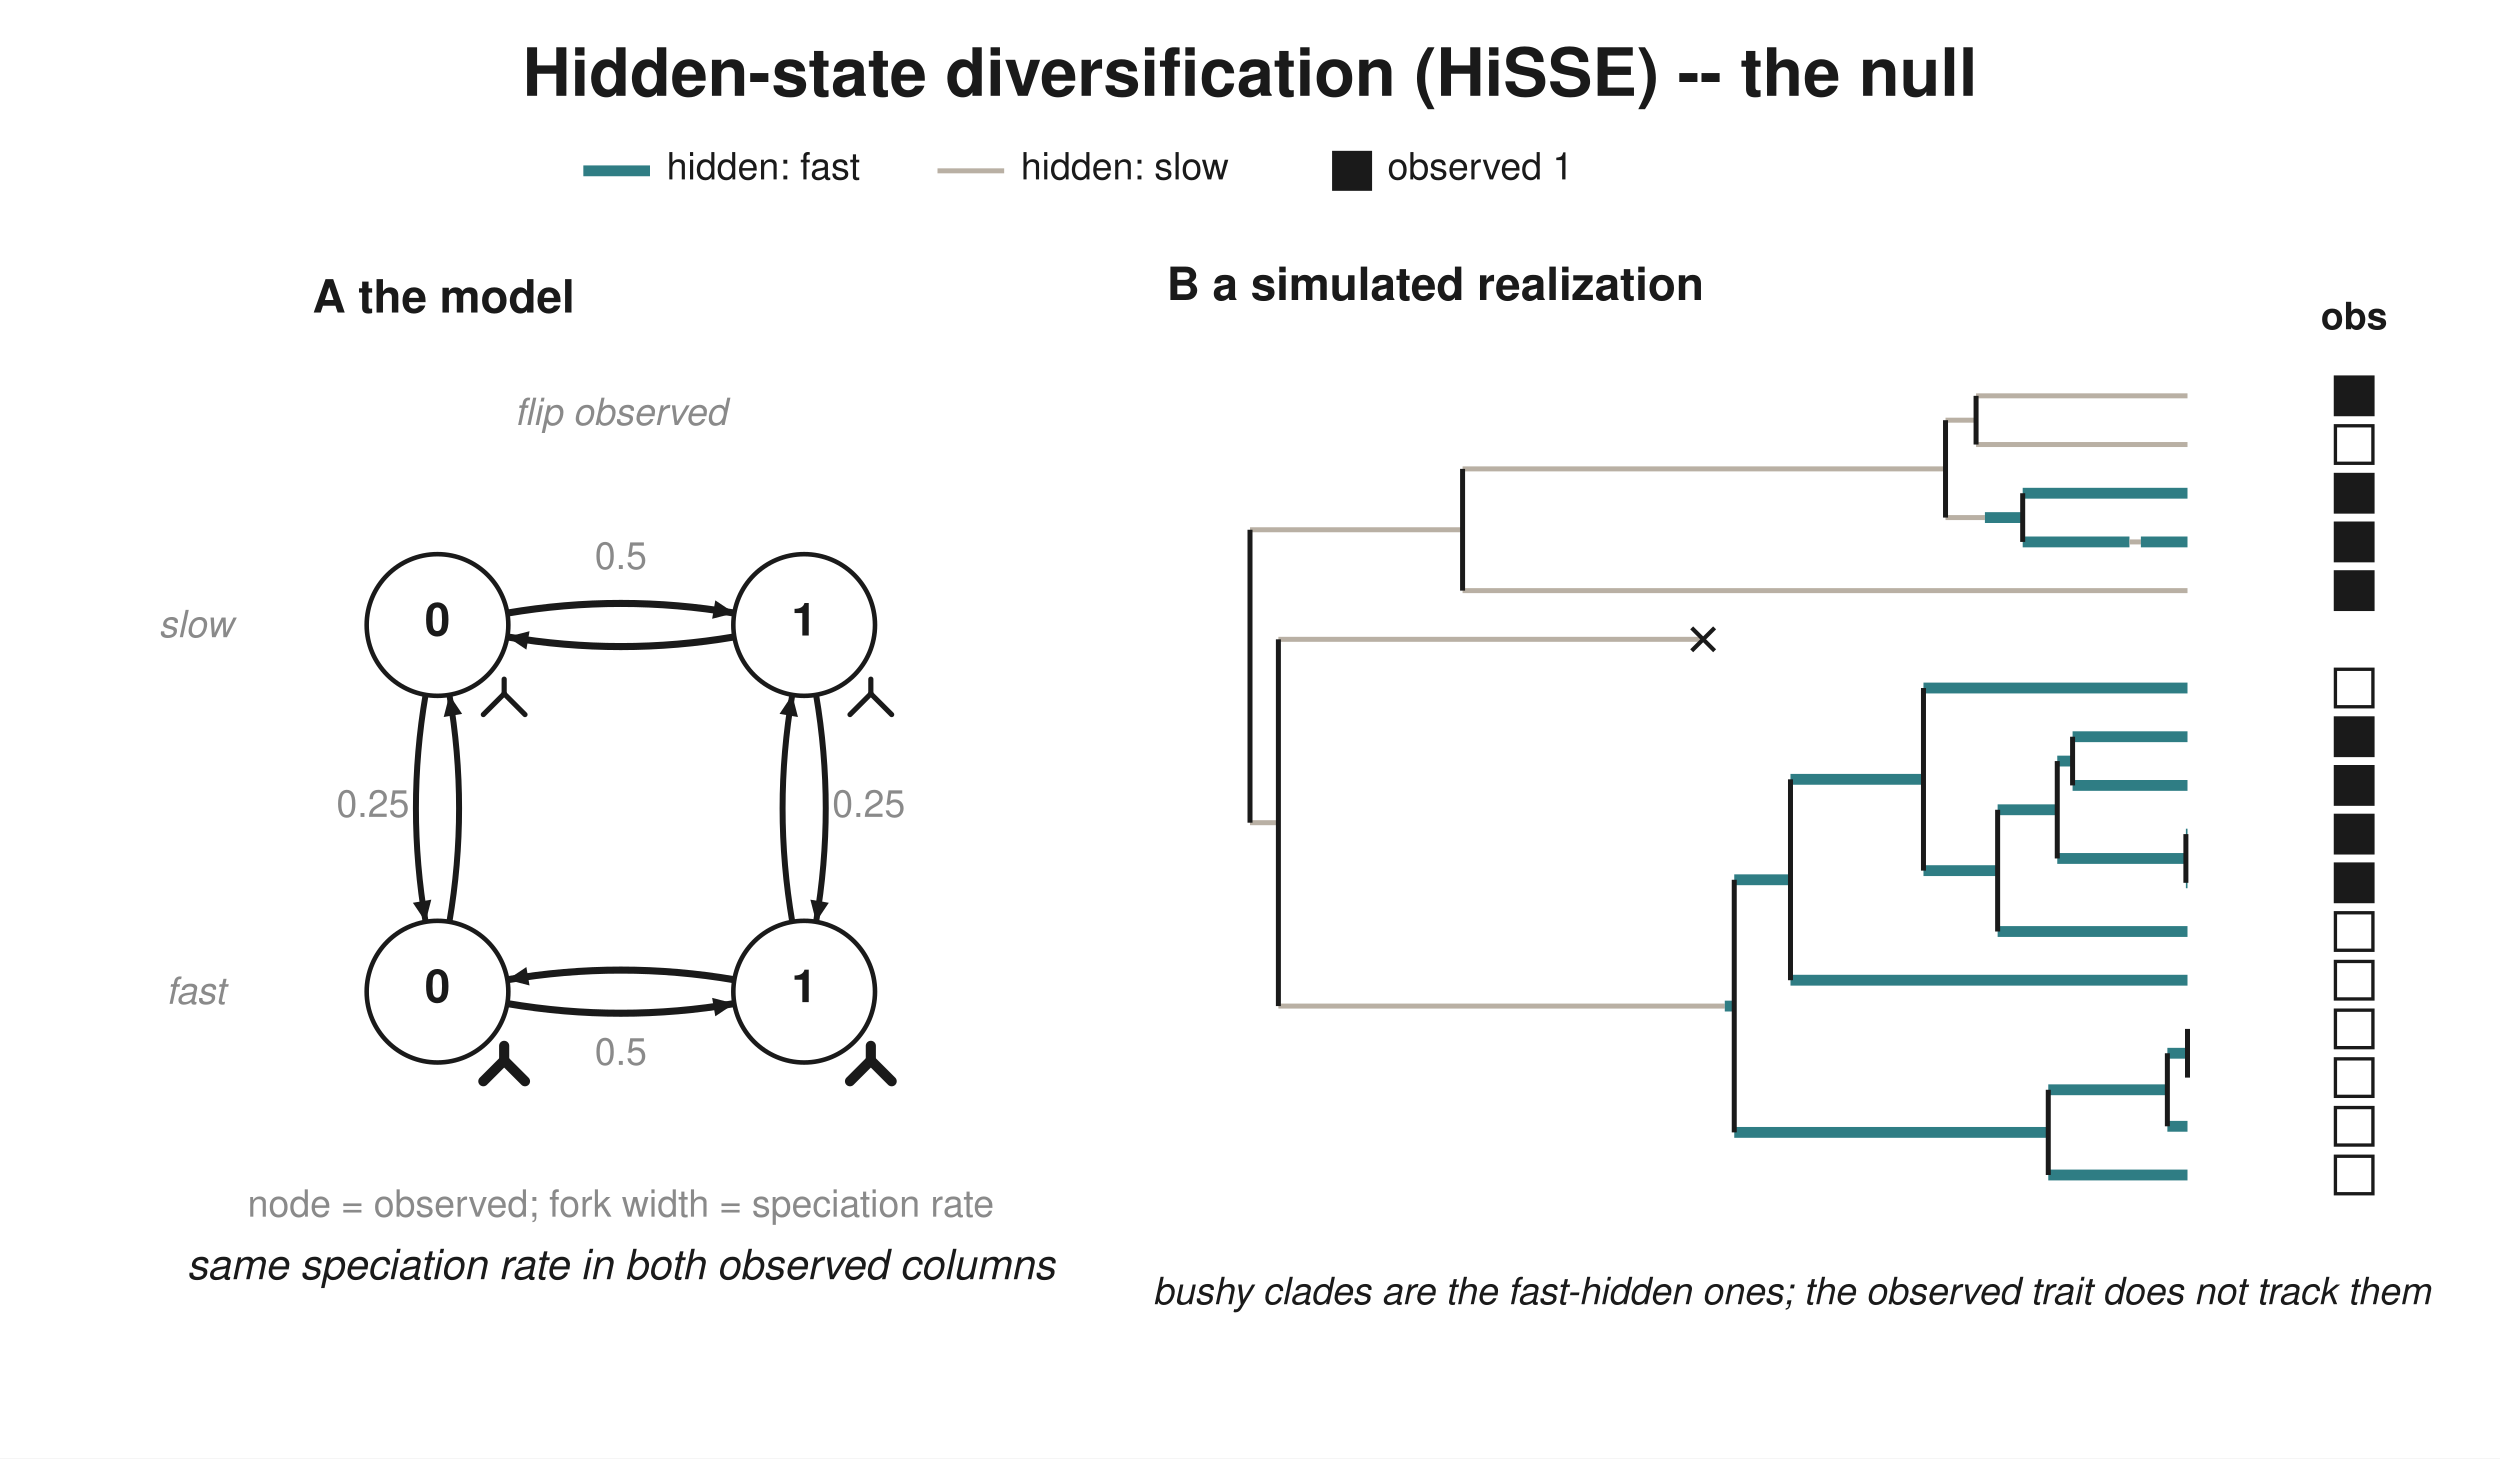
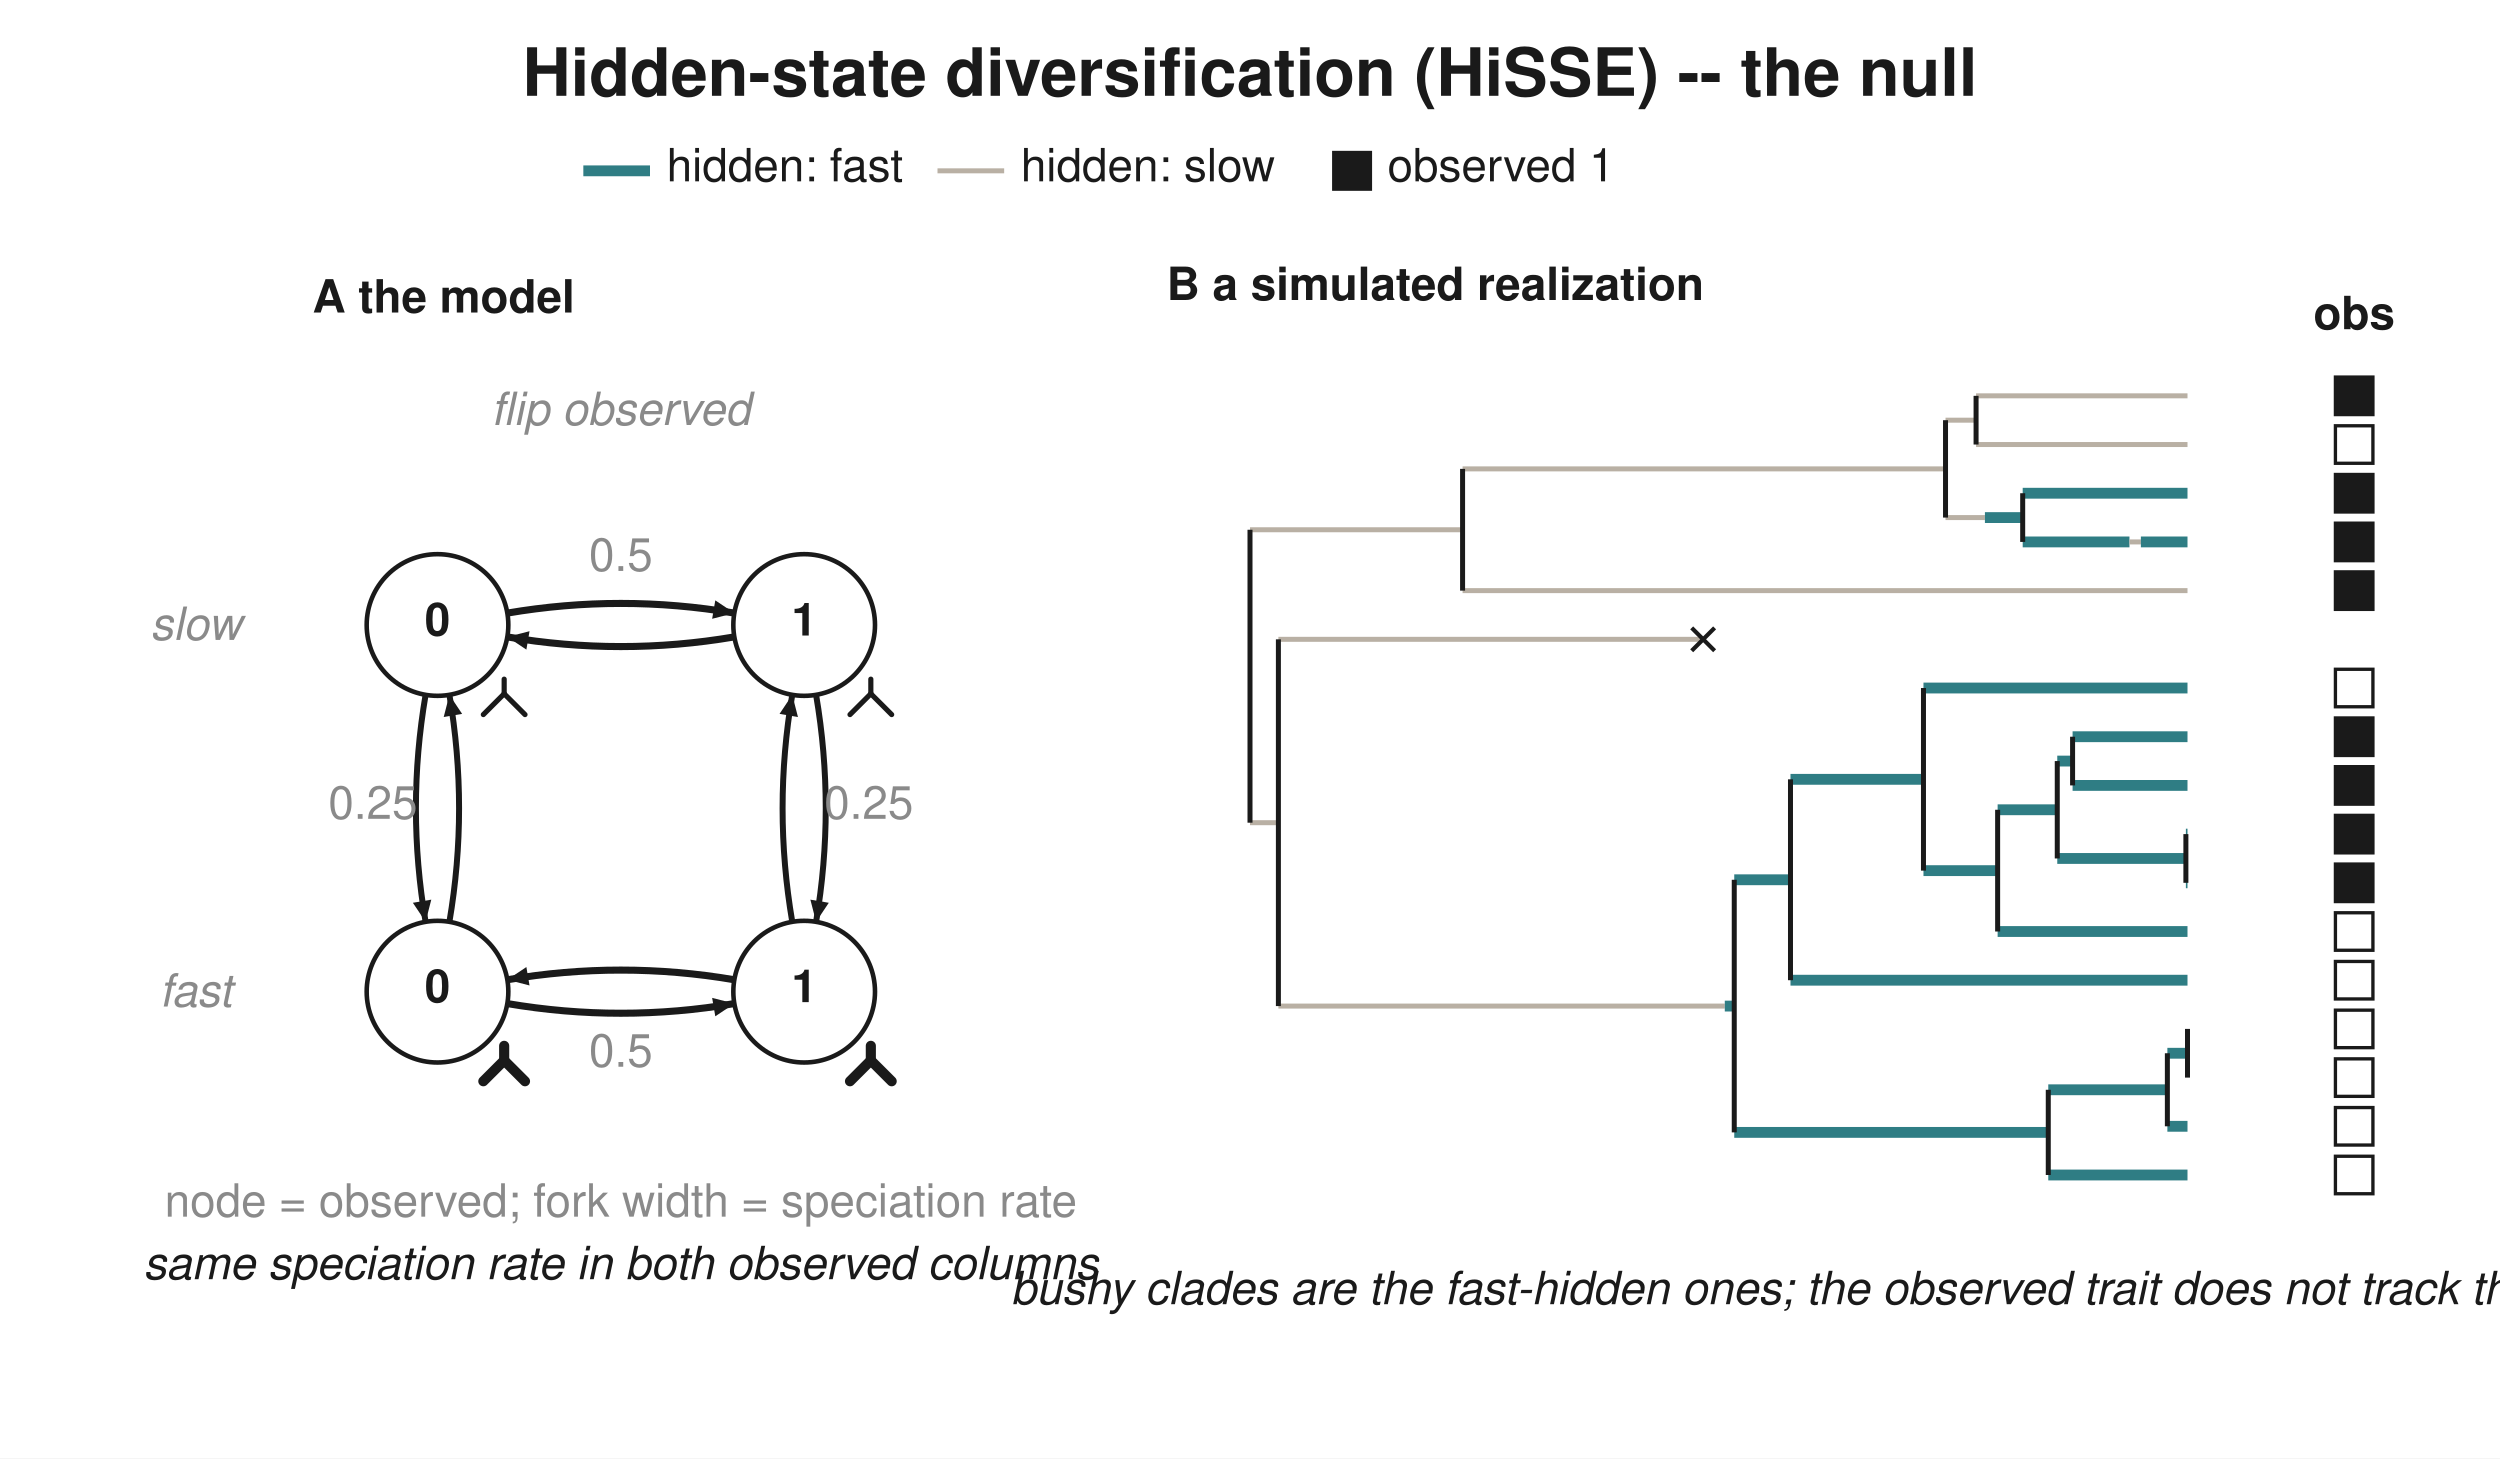
<svg xmlns="http://www.w3.org/2000/svg" width="1200" height="700" viewBox="0 0 1200 700">
  <defs>
</defs>
  <rect x="0" y="0" width="1200" height="700" fill="white" />
  <text x="600.0" y="46" font-size="32" font-family="Helvetica" text-anchor="middle" font-weight="bold" fill="#1a1a1a">Hidden-state diversification (HiSSE) -- the null</text>
  <path d="M280.0,82 L312.0,82" stroke="#2f7d84" stroke-width="5.2" />
-   <text x="320.0" y="82" font-size="18" font-family="Helvetica" text-anchor="start" dominant-baseline="central" fill="#1a1a1a">hidden: fast</text>
+   <text x="320.0" y="82" font-size="22" font-family="Helvetica" text-anchor="start" dominant-baseline="central" fill="#1a1a1a">hidden: fast</text>
  <path d="M450.0,82 L482.0,82" stroke="#b9b0a4" stroke-width="2.4" />
-   <text x="490.0" y="82" font-size="18" font-family="Helvetica" text-anchor="start" dominant-baseline="central" fill="#1a1a1a">hidden: slow</text>
+   <text x="490.0" y="82" font-size="22" font-family="Helvetica" text-anchor="start" dominant-baseline="central" fill="#1a1a1a">hidden: slow</text>
  <rect x="640.0" y="73" width="18" height="18" fill="#1a1a1a" stroke="#1a1a1a" stroke-width="1.2" />
-   <text x="666.0" y="82" font-size="18" font-family="Helvetica" text-anchor="start" dominant-baseline="central" fill="#1a1a1a">observed 1</text>
+   <text x="666.0" y="82" font-size="22" font-family="Helvetica" text-anchor="start" dominant-baseline="central" fill="#1a1a1a">observed 1</text>
  <text x="150" y="150" font-size="22" font-family="Helvetica" text-anchor="start" fill="#1a1a1a" font-weight="bold">A   the model</text>
  <path d="M243.517,294.287 Q298.0,285.0,352.483,294.287" fill="none" stroke="#1a1a1a" stroke-width="3.4" stroke-linecap="round" />
  <path d="M352.483,294.287 L341.829,297.021 L343.336,288.178 Z" fill="#1a1a1a" />
-   <text x="298.0" y="269.0" font-size="18" font-family="Helvetica" text-anchor="middle" dominant-baseline="central" fill="#8a8a8a">0.5</text>
+   <text x="298.0" y="269.0" font-size="22" font-family="Helvetica" text-anchor="middle" dominant-baseline="central" fill="#8a8a8a">0.5</text>
  <path d="M352.483,305.713 Q298.0,315.0,243.517,305.713" fill="none" stroke="#1a1a1a" stroke-width="3.4" stroke-linecap="round" />
  <path d="M243.517,305.713 L254.171,302.979 L252.664,311.822 Z" fill="#1a1a1a" />
  <path d="M243.517,481.713 Q298.0,491.0,352.483,481.713" fill="none" stroke="#1a1a1a" stroke-width="3.4" stroke-linecap="round" />
  <path d="M352.483,481.713 L343.336,487.822 L341.829,478.979 Z" fill="#1a1a1a" />
-   <text x="298.0" y="507.0" font-size="18" font-family="Helvetica" text-anchor="middle" dominant-baseline="central" fill="#8a8a8a">0.5</text>
+   <text x="298.0" y="507.0" font-size="22" font-family="Helvetica" text-anchor="middle" dominant-baseline="central" fill="#8a8a8a">0.5</text>
  <path d="M352.483,470.287 Q298.0,461.0,243.517,470.287" fill="none" stroke="#1a1a1a" stroke-width="3.4" stroke-linecap="round" />
  <path d="M243.517,470.287 L252.664,464.178 L254.171,473.021 Z" fill="#1a1a1a" />
  <path d="M204.287,333.517 Q195.0,388.0,204.287,442.483" fill="none" stroke="#1a1a1a" stroke-width="2.873" stroke-linecap="round" />
  <path d="M204.287,442.483 L198.178,433.336 L207.021,431.829 Z" fill="#1a1a1a" />
-   <text x="179.0" y="388.0" font-size="18" font-family="Helvetica" text-anchor="middle" dominant-baseline="central" fill="#8a8a8a">0.25</text>
+   <text x="179.0" y="388.0" font-size="22" font-family="Helvetica" text-anchor="middle" dominant-baseline="central" fill="#8a8a8a">0.25</text>
  <path d="M215.713,442.483 Q225.0,388.0,215.713,333.517" fill="none" stroke="#1a1a1a" stroke-width="2.873" stroke-linecap="round" />
  <path d="M215.713,333.517 L221.822,342.664 L212.979,344.171 Z" fill="#1a1a1a" />
  <path d="M391.713,333.517 Q401.0,388.0,391.713,442.483" fill="none" stroke="#1a1a1a" stroke-width="2.873" stroke-linecap="round" />
  <path d="M391.713,442.483 L388.979,431.829 L397.822,433.336 Z" fill="#1a1a1a" />
-   <text x="417.0" y="388.0" font-size="18" font-family="Helvetica" text-anchor="middle" dominant-baseline="central" fill="#8a8a8a">0.25</text>
+   <text x="417.0" y="388.0" font-size="22" font-family="Helvetica" text-anchor="middle" dominant-baseline="central" fill="#8a8a8a">0.25</text>
  <path d="M380.287,442.483 Q371.0,388.0,380.287,333.517" fill="none" stroke="#1a1a1a" stroke-width="2.873" stroke-linecap="round" />
  <path d="M380.287,333.517 L383.021,344.171 L374.178,342.664 Z" fill="#1a1a1a" />
  <circle cx="210" cy="300" r="34" fill="white" stroke="#1a1a1a" stroke-width="2.2" />
  <text x="210" y="300" font-size="22" font-family="Helvetica" text-anchor="middle" dominant-baseline="central" fill="#1a1a1a" font-weight="bold">0</text>
  <path d="M242,326 L242,333" stroke="#1a1a1a" stroke-width="2.48" stroke-linecap="round" />
  <path d="M242,333 L232,343" stroke="#1a1a1a" stroke-width="2.48" stroke-linecap="round" />
  <path d="M242,333 L252,343" stroke="#1a1a1a" stroke-width="2.48" stroke-linecap="round" />
  <circle cx="386" cy="300" r="34" fill="white" stroke="#1a1a1a" stroke-width="2.2" />
  <text x="386" y="300" font-size="22" font-family="Helvetica" text-anchor="middle" dominant-baseline="central" fill="#1a1a1a" font-weight="bold">1</text>
  <path d="M418,326 L418,333" stroke="#1a1a1a" stroke-width="2.48" stroke-linecap="round" />
  <path d="M418,333 L408,343" stroke="#1a1a1a" stroke-width="2.48" stroke-linecap="round" />
  <path d="M418,333 L428,343" stroke="#1a1a1a" stroke-width="2.48" stroke-linecap="round" />
  <circle cx="210" cy="476" r="34" fill="white" stroke="#1a1a1a" stroke-width="2.2" />
  <text x="210" y="476" font-size="22" font-family="Helvetica" text-anchor="middle" dominant-baseline="central" fill="#1a1a1a" font-weight="bold">0</text>
  <path d="M242,502 L242,509" stroke="#1a1a1a" stroke-width="4.86" stroke-linecap="round" />
  <path d="M242,509 L232,519" stroke="#1a1a1a" stroke-width="4.86" stroke-linecap="round" />
  <path d="M242,509 L252,519" stroke="#1a1a1a" stroke-width="4.86" stroke-linecap="round" />
  <circle cx="386" cy="476" r="34" fill="white" stroke="#1a1a1a" stroke-width="2.2" />
  <text x="386" y="476" font-size="22" font-family="Helvetica" text-anchor="middle" dominant-baseline="central" fill="#1a1a1a" font-weight="bold">1</text>
  <path d="M418,502 L418,509" stroke="#1a1a1a" stroke-width="4.86" stroke-linecap="round" />
  <path d="M418,509 L408,519" stroke="#1a1a1a" stroke-width="4.86" stroke-linecap="round" />
  <path d="M418,509 L428,519" stroke="#1a1a1a" stroke-width="4.86" stroke-linecap="round" />
-   <text x="94" y="300" font-size="18" font-family="Helvetica" text-anchor="middle" dominant-baseline="central" fill="#8a8a8a" font-style="italic">slow</text>
-   <text x="94" y="476" font-size="18" font-family="Helvetica" text-anchor="middle" dominant-baseline="central" fill="#8a8a8a" font-style="italic">fast</text>
-   <text x="298.0" y="204" font-size="18" font-family="Helvetica" text-anchor="middle" fill="#8a8a8a" font-style="italic">flip observed</text>
-   <text x="298.0" y="584" font-size="18" font-family="Helvetica" text-anchor="middle" fill="#8a8a8a">node = observed;  fork width = speciation rate</text>
-   <text x="298.0" y="614" font-size="20" font-family="Helvetica" text-anchor="middle" fill="#1a1a1a" font-style="italic">same speciation rate in both observed columns</text>
+   <text x="94" y="300" font-size="22" font-family="Helvetica" text-anchor="middle" dominant-baseline="central" fill="#8a8a8a" font-style="italic">slow</text>
+   <text x="94" y="476" font-size="22" font-family="Helvetica" text-anchor="middle" dominant-baseline="central" fill="#8a8a8a" font-style="italic">fast</text>
+   <text x="298.0" y="204" font-size="22" font-family="Helvetica" text-anchor="middle" fill="#8a8a8a" font-style="italic">flip observed</text>
+   <text x="298.0" y="584" font-size="22" font-family="Helvetica" text-anchor="middle" fill="#8a8a8a">node = observed;  fork width = speciation rate</text>
+   <text x="298.0" y="614" font-size="22" font-family="Helvetica" text-anchor="middle" fill="#1a1a1a" font-style="italic">same speciation rate in both observed columns</text>
  <text x="560" y="144" font-size="22" font-family="Helvetica" text-anchor="start" fill="#1a1a1a" font-weight="bold">B   a simulated realization</text>
  <path d="M600.0,254.281 L702.039,254.281" stroke="#b9b0a4" stroke-width="2.4" stroke-linecap="butt" />
  <path d="M600.0,394.896 L613.627,394.896" stroke="#b9b0a4" stroke-width="2.4" stroke-linecap="butt" />
  <path d="M702.039,225.062 L933.854,225.062" stroke="#b9b0a4" stroke-width="2.4" stroke-linecap="butt" />
  <path d="M702.039,283.5 L1050.0,283.5" stroke="#b9b0a4" stroke-width="2.4" stroke-linecap="butt" />
  <path d="M613.627,306.875 L817.512,306.875" stroke="#b9b0a4" stroke-width="2.4" stroke-linecap="butt" />
  <path d="M812.012,301.375 L823.012,312.375" stroke="#1a1a1a" stroke-width="2.0" />
  <path d="M812.012,312.375 L823.012,301.375" stroke="#1a1a1a" stroke-width="2.0" />
  <path d="M613.627,482.918 L827.899,482.918" stroke="#b9b0a4" stroke-width="2.4" stroke-linecap="butt" />
  <path d="M827.899,482.918 L832.439,482.918" stroke="#2f7d84" stroke-width="5.2" stroke-linecap="butt" />
  <path d="M933.854,201.688 L948.513,201.688" stroke="#b9b0a4" stroke-width="2.4" stroke-linecap="butt" />
  <path d="M933.854,248.438 L952.759,248.438" stroke="#b9b0a4" stroke-width="2.4" stroke-linecap="butt" />
  <path d="M952.759,248.438 L970.892,248.438" stroke="#2f7d84" stroke-width="5.2" stroke-linecap="butt" />
  <path d="M832.439,422.289 L859.434,422.289" stroke="#2f7d84" stroke-width="5.2" stroke-linecap="butt" />
  <path d="M832.439,543.547 L983.17,543.547" stroke="#2f7d84" stroke-width="5.2" stroke-linecap="butt" />
  <path d="M948.513,190.0 L1050.0,190.0" stroke="#b9b0a4" stroke-width="2.4" stroke-linecap="butt" />
  <path d="M948.513,213.375 L1050.0,213.375" stroke="#b9b0a4" stroke-width="2.4" stroke-linecap="butt" />
  <path d="M970.892,236.75 L1050.0,236.75" stroke="#2f7d84" stroke-width="5.2" stroke-linecap="butt" />
  <path d="M970.892,260.125 L1022.139,260.125" stroke="#2f7d84" stroke-width="5.2" stroke-linecap="butt" />
  <path d="M1022.139,260.125 L1027.622,260.125" stroke="#b9b0a4" stroke-width="2.4" stroke-linecap="butt" />
  <path d="M1027.622,260.125 L1050.0,260.125" stroke="#2f7d84" stroke-width="5.2" stroke-linecap="butt" />
  <path d="M859.434,374.078 L923.265,374.078" stroke="#2f7d84" stroke-width="5.2" stroke-linecap="butt" />
  <path d="M859.434,470.5 L1050.0,470.5" stroke="#2f7d84" stroke-width="5.2" stroke-linecap="butt" />
  <path d="M983.17,523.094 L1040.336,523.094" stroke="#2f7d84" stroke-width="5.2" stroke-linecap="butt" />
  <path d="M983.17,564.0 L1050.0,564.0" stroke="#2f7d84" stroke-width="5.2" stroke-linecap="butt" />
  <path d="M923.265,330.25 L1050.0,330.25" stroke="#2f7d84" stroke-width="5.2" stroke-linecap="butt" />
  <path d="M923.265,417.906 L958.863,417.906" stroke="#2f7d84" stroke-width="5.2" stroke-linecap="butt" />
  <path d="M1040.336,505.562 L1050.0,505.562" stroke="#2f7d84" stroke-width="5.2" stroke-linecap="butt" />
  <path d="M1040.336,540.625 L1050.0,540.625" stroke="#2f7d84" stroke-width="5.2" stroke-linecap="butt" />
  <path d="M958.863,388.688 L987.485,388.688" stroke="#2f7d84" stroke-width="5.2" stroke-linecap="butt" />
  <path d="M958.863,447.125 L1050.0,447.125" stroke="#2f7d84" stroke-width="5.2" stroke-linecap="butt" />
  <path d="M1050.0,493.875 L1050.0,493.875" stroke="#2f7d84" stroke-width="5.2" stroke-linecap="butt" />
  <path d="M1050.0,517.25 L1050.0,517.25" stroke="#2f7d84" stroke-width="5.2" stroke-linecap="butt" />
  <path d="M987.485,365.312 L994.841,365.312" stroke="#2f7d84" stroke-width="5.2" stroke-linecap="butt" />
  <path d="M987.485,412.062 L1049.226,412.062" stroke="#2f7d84" stroke-width="5.2" stroke-linecap="butt" />
  <path d="M994.841,353.625 L1050.0,353.625" stroke="#2f7d84" stroke-width="5.2" stroke-linecap="butt" />
  <path d="M994.841,377.0 L1050.0,377.0" stroke="#2f7d84" stroke-width="5.2" stroke-linecap="butt" />
  <path d="M1049.226,400.375 L1050.0,400.375" stroke="#2f7d84" stroke-width="5.2" stroke-linecap="butt" />
  <path d="M1049.226,423.75 L1050.0,423.75" stroke="#2f7d84" stroke-width="5.2" stroke-linecap="butt" />
  <path d="M948.513,190.0 L948.513,213.375" stroke="#1a1a1a" stroke-width="2.4" />
  <path d="M970.892,236.75 L970.892,260.125" stroke="#1a1a1a" stroke-width="2.4" />
  <path d="M933.854,201.688 L933.854,248.438" stroke="#1a1a1a" stroke-width="2.4" />
  <path d="M702.039,225.062 L702.039,283.5" stroke="#1a1a1a" stroke-width="2.4" />
  <path d="M994.841,353.625 L994.841,377.0" stroke="#1a1a1a" stroke-width="2.4" />
  <path d="M1049.226,400.375 L1049.226,423.75" stroke="#1a1a1a" stroke-width="2.4" />
  <path d="M987.485,365.312 L987.485,412.062" stroke="#1a1a1a" stroke-width="2.4" />
  <path d="M958.863,388.688 L958.863,447.125" stroke="#1a1a1a" stroke-width="2.4" />
  <path d="M923.265,330.25 L923.265,417.906" stroke="#1a1a1a" stroke-width="2.4" />
  <path d="M859.434,374.078 L859.434,470.5" stroke="#1a1a1a" stroke-width="2.4" />
  <path d="M1050.0,493.875 L1050.0,517.25" stroke="#1a1a1a" stroke-width="2.4" />
  <path d="M1040.336,505.562 L1040.336,540.625" stroke="#1a1a1a" stroke-width="2.4" />
  <path d="M983.17,523.094 L983.17,564.0" stroke="#1a1a1a" stroke-width="2.4" />
  <path d="M832.439,422.289 L832.439,543.547" stroke="#1a1a1a" stroke-width="2.4" />
  <path d="M613.627,306.875 L613.627,482.918" stroke="#1a1a1a" stroke-width="2.4" />
  <path d="M600.0,254.281 L600.0,394.896" stroke="#1a1a1a" stroke-width="2.4" />
-   <text x="1130" y="158" font-size="18" font-family="Helvetica" text-anchor="middle" fill="#1a1a1a" font-weight="bold">obs</text>
+   <text x="1130" y="158" font-size="22" font-family="Helvetica" text-anchor="middle" fill="#1a1a1a" font-weight="bold">obs</text>
  <rect x="1121" y="181.0" width="18" height="18" fill="#1a1a1a" stroke="#1a1a1a" stroke-width="1.6" />
  <rect x="1121" y="204.375" width="18" height="18" fill="white" stroke="#1a1a1a" stroke-width="1.6" />
  <rect x="1121" y="227.75" width="18" height="18" fill="#1a1a1a" stroke="#1a1a1a" stroke-width="1.6" />
  <rect x="1121" y="251.125" width="18" height="18" fill="#1a1a1a" stroke="#1a1a1a" stroke-width="1.6" />
  <rect x="1121" y="274.5" width="18" height="18" fill="#1a1a1a" stroke="#1a1a1a" stroke-width="1.6" />
  <rect x="1121" y="321.25" width="18" height="18" fill="white" stroke="#1a1a1a" stroke-width="1.6" />
  <rect x="1121" y="344.625" width="18" height="18" fill="#1a1a1a" stroke="#1a1a1a" stroke-width="1.6" />
  <rect x="1121" y="368.0" width="18" height="18" fill="#1a1a1a" stroke="#1a1a1a" stroke-width="1.6" />
  <rect x="1121" y="391.375" width="18" height="18" fill="#1a1a1a" stroke="#1a1a1a" stroke-width="1.6" />
  <rect x="1121" y="414.75" width="18" height="18" fill="#1a1a1a" stroke="#1a1a1a" stroke-width="1.6" />
  <rect x="1121" y="438.125" width="18" height="18" fill="white" stroke="#1a1a1a" stroke-width="1.6" />
  <rect x="1121" y="461.5" width="18" height="18" fill="white" stroke="#1a1a1a" stroke-width="1.6" />
  <rect x="1121" y="484.875" width="18" height="18" fill="white" stroke="#1a1a1a" stroke-width="1.6" />
  <rect x="1121" y="508.25" width="18" height="18" fill="white" stroke="#1a1a1a" stroke-width="1.6" />
  <rect x="1121" y="531.625" width="18" height="18" fill="white" stroke="#1a1a1a" stroke-width="1.6" />
  <rect x="1121" y="555.0" width="18" height="18" fill="white" stroke="#1a1a1a" stroke-width="1.6" />
-   <text x="860.0" y="626" font-size="18" font-family="Helvetica" text-anchor="middle" fill="#1a1a1a" font-style="italic">bushy clades are the fast-hidden ones; the observed trait does not track them</text>
+   <text x="860.0" y="626" font-size="22" font-family="Helvetica" text-anchor="middle" fill="#1a1a1a" font-style="italic">bushy clades are the fast-hidden ones; the observed trait does not track them</text>
</svg>
